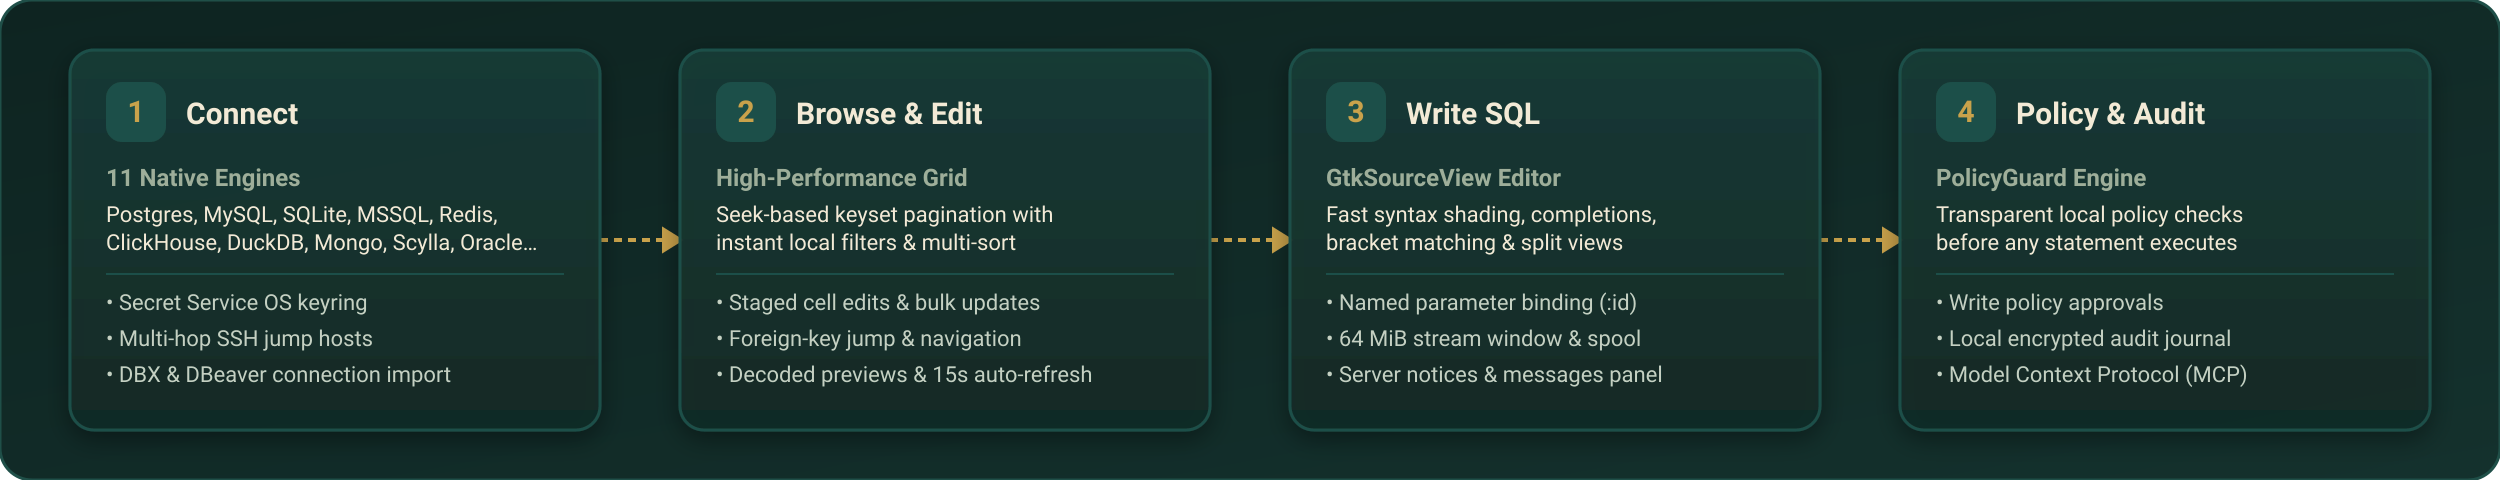
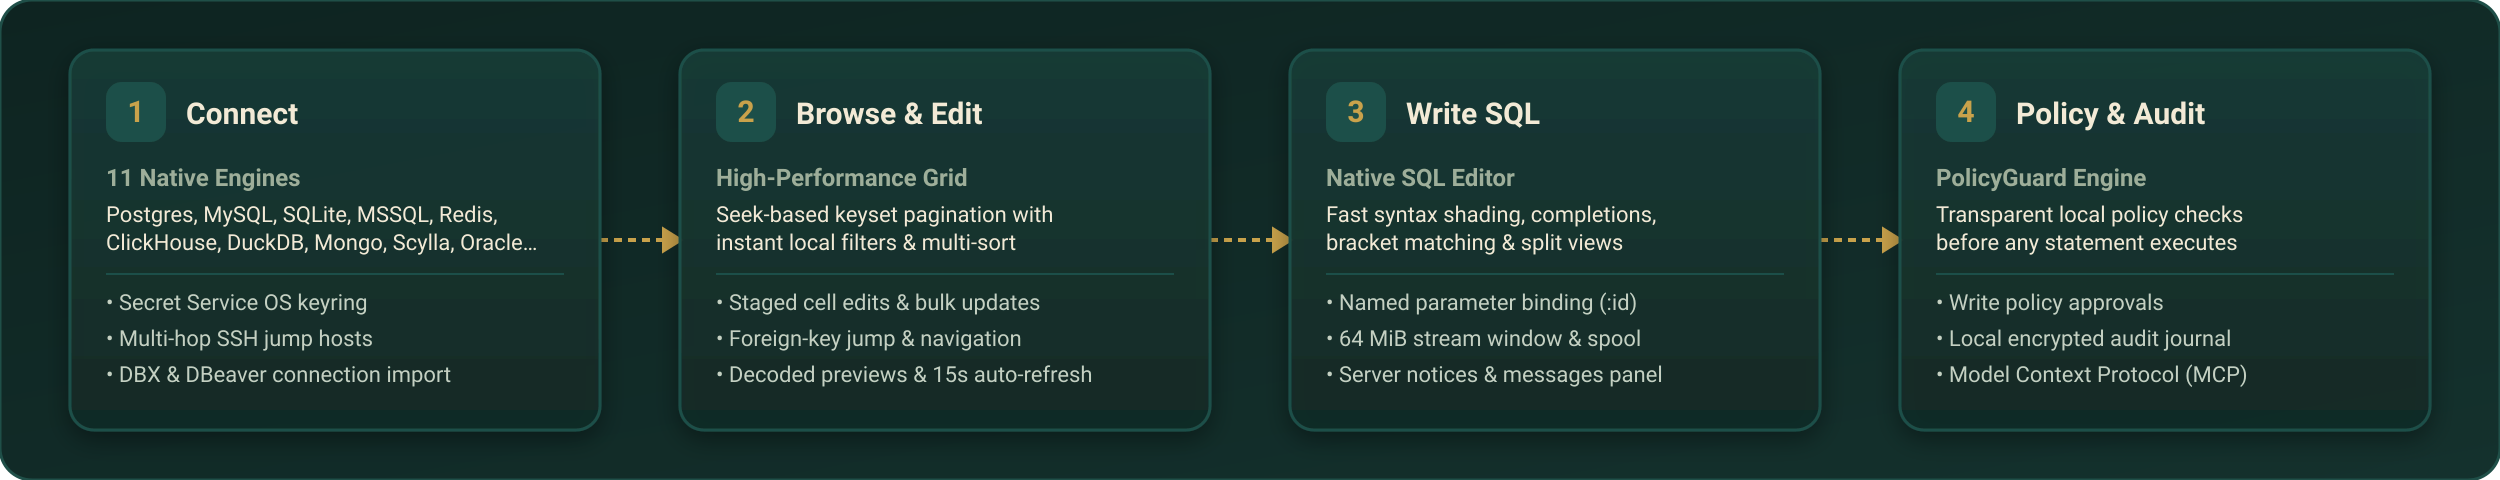
<svg xmlns="http://www.w3.org/2000/svg" width="1250" height="240" viewBox="0 0 1250 240" role="img" aria-label="BookiE Quickstart Workflow">
  <defs>
    <linearGradient id="bg" x1="0%" y1="0%" x2="100%" y2="100%">
      <stop offset="0%" stop-color="#0E2421" />
      <stop offset="100%" stop-color="#14312D" />
    </linearGradient>
    <linearGradient id="cardGrad" x1="0%" y1="0%" x2="0%" y2="100%">
      <stop offset="0%" stop-color="#183D37" stop-opacity="0.95" />
      <stop offset="100%" stop-color="#112925" stop-opacity="0.95" />
    </linearGradient>
    <filter id="shadow" x="-5%" y="-5%" width="110%" height="115%" filterUnits="userSpaceOnUse">
      <feDropShadow dx="0" dy="4" stdDeviation="6" flood-color="#000000" flood-opacity="0.4" />
    </filter>
  </defs>
  <rect width="1250" height="240" rx="16" fill="url(#bg)" stroke="#1F4F48" stroke-width="1.5" />
  <g stroke="#C9A24B" stroke-width="2" fill="#C9A24B">
    <path d="M 300 120 L 332 120" stroke-dasharray="4 3" />
    <polygon points="332,115 340,120 332,125" />
    <path d="M 605 120 L 637 120" stroke-dasharray="4 3" />
    <polygon points="637,115 645,120 637,125" />
    <path d="M 910 120 L 942 120" stroke-dasharray="4 3" />
    <polygon points="942,115 950,120 942,125" />
  </g>
  <g transform="translate(35, 25)" filter="url(#shadow)">
    <rect width="265" height="190" rx="12" fill="url(#cardGrad)" stroke="#1F4F48" stroke-width="1.5" />
    <rect x="18" y="16" width="30" height="30" rx="8" fill="#1F4F48" />
    <text x="33" y="36" font-family="-apple-system, BlinkMacSystemFont, 'Segoe UI', Roboto, sans-serif" font-size="15" font-weight="700" fill="#C9A24B" text-anchor="middle">1</text>
    <text x="58" y="37" font-family="-apple-system, BlinkMacSystemFont, 'Segoe UI', Roboto, sans-serif" font-size="15" font-weight="700" fill="#F3EAD6">Connect</text>
    <text x="18" y="68" font-family="-apple-system, BlinkMacSystemFont, 'Segoe UI', Roboto, sans-serif" font-size="12" font-weight="600" fill="#9EAE9A">11 Native Engines</text>
    <text x="18" y="86" font-family="-apple-system, BlinkMacSystemFont, 'Segoe UI', Roboto, sans-serif" font-size="11" fill="#F3EAD6">Postgres, MySQL, SQLite, MSSQL, Redis,</text>
    <text x="18" y="100" font-family="-apple-system, BlinkMacSystemFont, 'Segoe UI', Roboto, sans-serif" font-size="11" fill="#F3EAD6">ClickHouse, DuckDB, Mongo, Scylla, Oracle…</text>
    <line x1="18" y1="112" x2="247" y2="112" stroke="#1F4F48" stroke-width="1" />
    <text x="18" y="130" font-family="-apple-system, BlinkMacSystemFont, 'Segoe UI', Roboto, sans-serif" font-size="11" fill="#C5D0C2">• Secret Service OS keyring</text>
    <text x="18" y="148" font-family="-apple-system, BlinkMacSystemFont, 'Segoe UI', Roboto, sans-serif" font-size="11" fill="#C5D0C2">• Multi-hop SSH jump hosts</text>
    <text x="18" y="166" font-family="-apple-system, BlinkMacSystemFont, 'Segoe UI', Roboto, sans-serif" font-size="11" fill="#C5D0C2">• DBX &amp; DBeaver connection import</text>
  </g>
  <g transform="translate(340, 25)" filter="url(#shadow)">
    <rect width="265" height="190" rx="12" fill="url(#cardGrad)" stroke="#1F4F48" stroke-width="1.5" />
    <rect x="18" y="16" width="30" height="30" rx="8" fill="#1F4F48" />
    <text x="33" y="36" font-family="-apple-system, BlinkMacSystemFont, 'Segoe UI', Roboto, sans-serif" font-size="15" font-weight="700" fill="#C9A24B" text-anchor="middle">2</text>
    <text x="58" y="37" font-family="-apple-system, BlinkMacSystemFont, 'Segoe UI', Roboto, sans-serif" font-size="15" font-weight="700" fill="#F3EAD6">Browse &amp; Edit</text>
    <text x="18" y="68" font-family="-apple-system, BlinkMacSystemFont, 'Segoe UI', Roboto, sans-serif" font-size="12" font-weight="600" fill="#9EAE9A">High-Performance Grid</text>
    <text x="18" y="86" font-family="-apple-system, BlinkMacSystemFont, 'Segoe UI', Roboto, sans-serif" font-size="11" fill="#F3EAD6">Seek-based keyset pagination with</text>
    <text x="18" y="100" font-family="-apple-system, BlinkMacSystemFont, 'Segoe UI', Roboto, sans-serif" font-size="11" fill="#F3EAD6">instant local filters &amp; multi-sort</text>
    <line x1="18" y1="112" x2="247" y2="112" stroke="#1F4F48" stroke-width="1" />
    <text x="18" y="130" font-family="-apple-system, BlinkMacSystemFont, 'Segoe UI', Roboto, sans-serif" font-size="11" fill="#C5D0C2">• Staged cell edits &amp; bulk updates</text>
    <text x="18" y="148" font-family="-apple-system, BlinkMacSystemFont, 'Segoe UI', Roboto, sans-serif" font-size="11" fill="#C5D0C2">• Foreign-key jump &amp; navigation</text>
    <text x="18" y="166" font-family="-apple-system, BlinkMacSystemFont, 'Segoe UI', Roboto, sans-serif" font-size="11" fill="#C5D0C2">• Decoded previews &amp; 15s auto-refresh</text>
  </g>
  <g transform="translate(645, 25)" filter="url(#shadow)">
    <rect width="265" height="190" rx="12" fill="url(#cardGrad)" stroke="#1F4F48" stroke-width="1.5" />
    <rect x="18" y="16" width="30" height="30" rx="8" fill="#1F4F48" />
    <text x="33" y="36" font-family="-apple-system, BlinkMacSystemFont, 'Segoe UI', Roboto, sans-serif" font-size="15" font-weight="700" fill="#C9A24B" text-anchor="middle">3</text>
    <text x="58" y="37" font-family="-apple-system, BlinkMacSystemFont, 'Segoe UI', Roboto, sans-serif" font-size="15" font-weight="700" fill="#F3EAD6">Write SQL</text>
-     <text x="18" y="68" font-family="-apple-system, BlinkMacSystemFont, 'Segoe UI', Roboto, sans-serif" font-size="12" font-weight="600" fill="#9EAE9A">GtkSourceView Editor</text>
+     <text x="18" y="68" font-family="-apple-system, BlinkMacSystemFont, 'Segoe UI', Roboto, sans-serif" font-size="12" font-weight="600" fill="#9EAE9A">Native SQL Editor</text>
    <text x="18" y="86" font-family="-apple-system, BlinkMacSystemFont, 'Segoe UI', Roboto, sans-serif" font-size="11" fill="#F3EAD6">Fast syntax shading, completions,</text>
    <text x="18" y="100" font-family="-apple-system, BlinkMacSystemFont, 'Segoe UI', Roboto, sans-serif" font-size="11" fill="#F3EAD6">bracket matching &amp; split views</text>
    <line x1="18" y1="112" x2="247" y2="112" stroke="#1F4F48" stroke-width="1" />
    <text x="18" y="130" font-family="-apple-system, BlinkMacSystemFont, 'Segoe UI', Roboto, sans-serif" font-size="11" fill="#C5D0C2">• Named parameter binding (:id)</text>
    <text x="18" y="148" font-family="-apple-system, BlinkMacSystemFont, 'Segoe UI', Roboto, sans-serif" font-size="11" fill="#C5D0C2">• 64 MiB stream window &amp; spool</text>
    <text x="18" y="166" font-family="-apple-system, BlinkMacSystemFont, 'Segoe UI', Roboto, sans-serif" font-size="11" fill="#C5D0C2">• Server notices &amp; messages panel</text>
  </g>
  <g transform="translate(950, 25)" filter="url(#shadow)">
    <rect width="265" height="190" rx="12" fill="url(#cardGrad)" stroke="#1F4F48" stroke-width="1.5" />
    <rect x="18" y="16" width="30" height="30" rx="8" fill="#1F4F48" />
    <text x="33" y="36" font-family="-apple-system, BlinkMacSystemFont, 'Segoe UI', Roboto, sans-serif" font-size="15" font-weight="700" fill="#C9A24B" text-anchor="middle">4</text>
    <text x="58" y="37" font-family="-apple-system, BlinkMacSystemFont, 'Segoe UI', Roboto, sans-serif" font-size="15" font-weight="700" fill="#F3EAD6">Policy &amp; Audit</text>
    <text x="18" y="68" font-family="-apple-system, BlinkMacSystemFont, 'Segoe UI', Roboto, sans-serif" font-size="12" font-weight="600" fill="#9EAE9A">PolicyGuard Engine</text>
    <text x="18" y="86" font-family="-apple-system, BlinkMacSystemFont, 'Segoe UI', Roboto, sans-serif" font-size="11" fill="#F3EAD6">Transparent local policy checks</text>
    <text x="18" y="100" font-family="-apple-system, BlinkMacSystemFont, 'Segoe UI', Roboto, sans-serif" font-size="11" fill="#F3EAD6">before any statement executes</text>
    <line x1="18" y1="112" x2="247" y2="112" stroke="#1F4F48" stroke-width="1" />
    <text x="18" y="130" font-family="-apple-system, BlinkMacSystemFont, 'Segoe UI', Roboto, sans-serif" font-size="11" fill="#C5D0C2">• Write policy approvals</text>
    <text x="18" y="148" font-family="-apple-system, BlinkMacSystemFont, 'Segoe UI', Roboto, sans-serif" font-size="11" fill="#C5D0C2">• Local encrypted audit journal</text>
    <text x="18" y="166" font-family="-apple-system, BlinkMacSystemFont, 'Segoe UI', Roboto, sans-serif" font-size="11" fill="#C5D0C2">• Model Context Protocol (MCP)</text>
  </g>
</svg>
